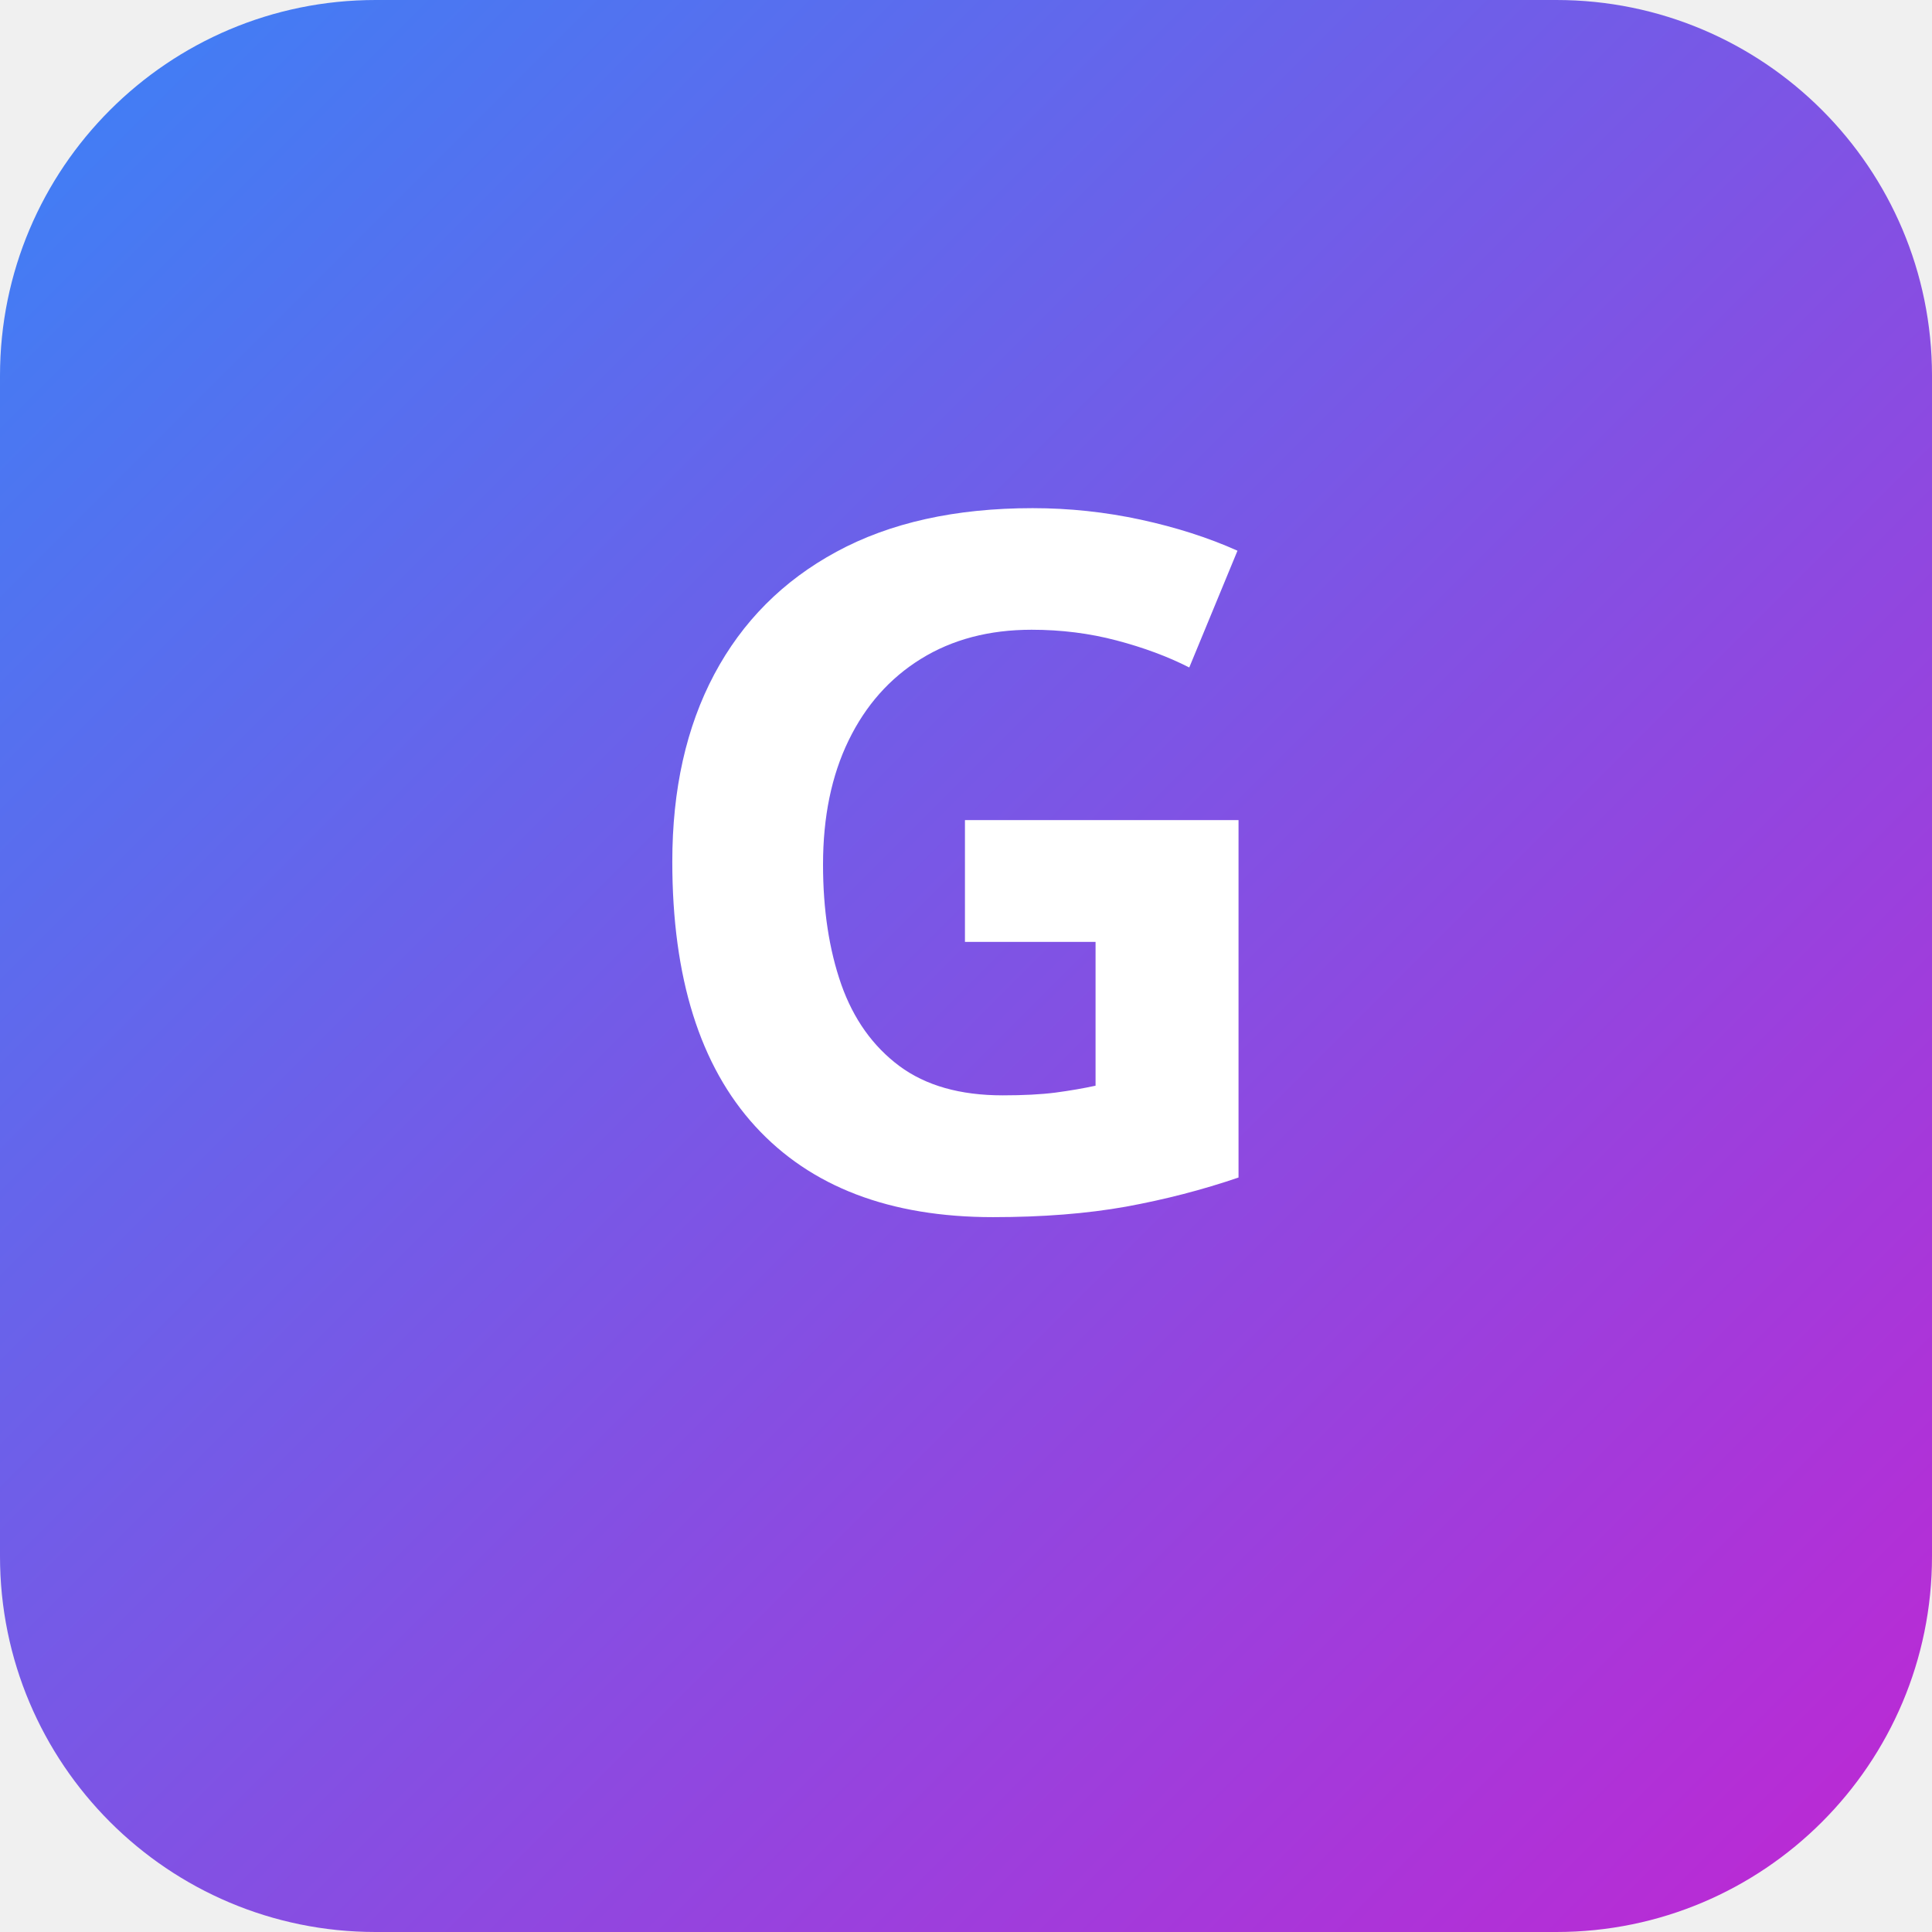
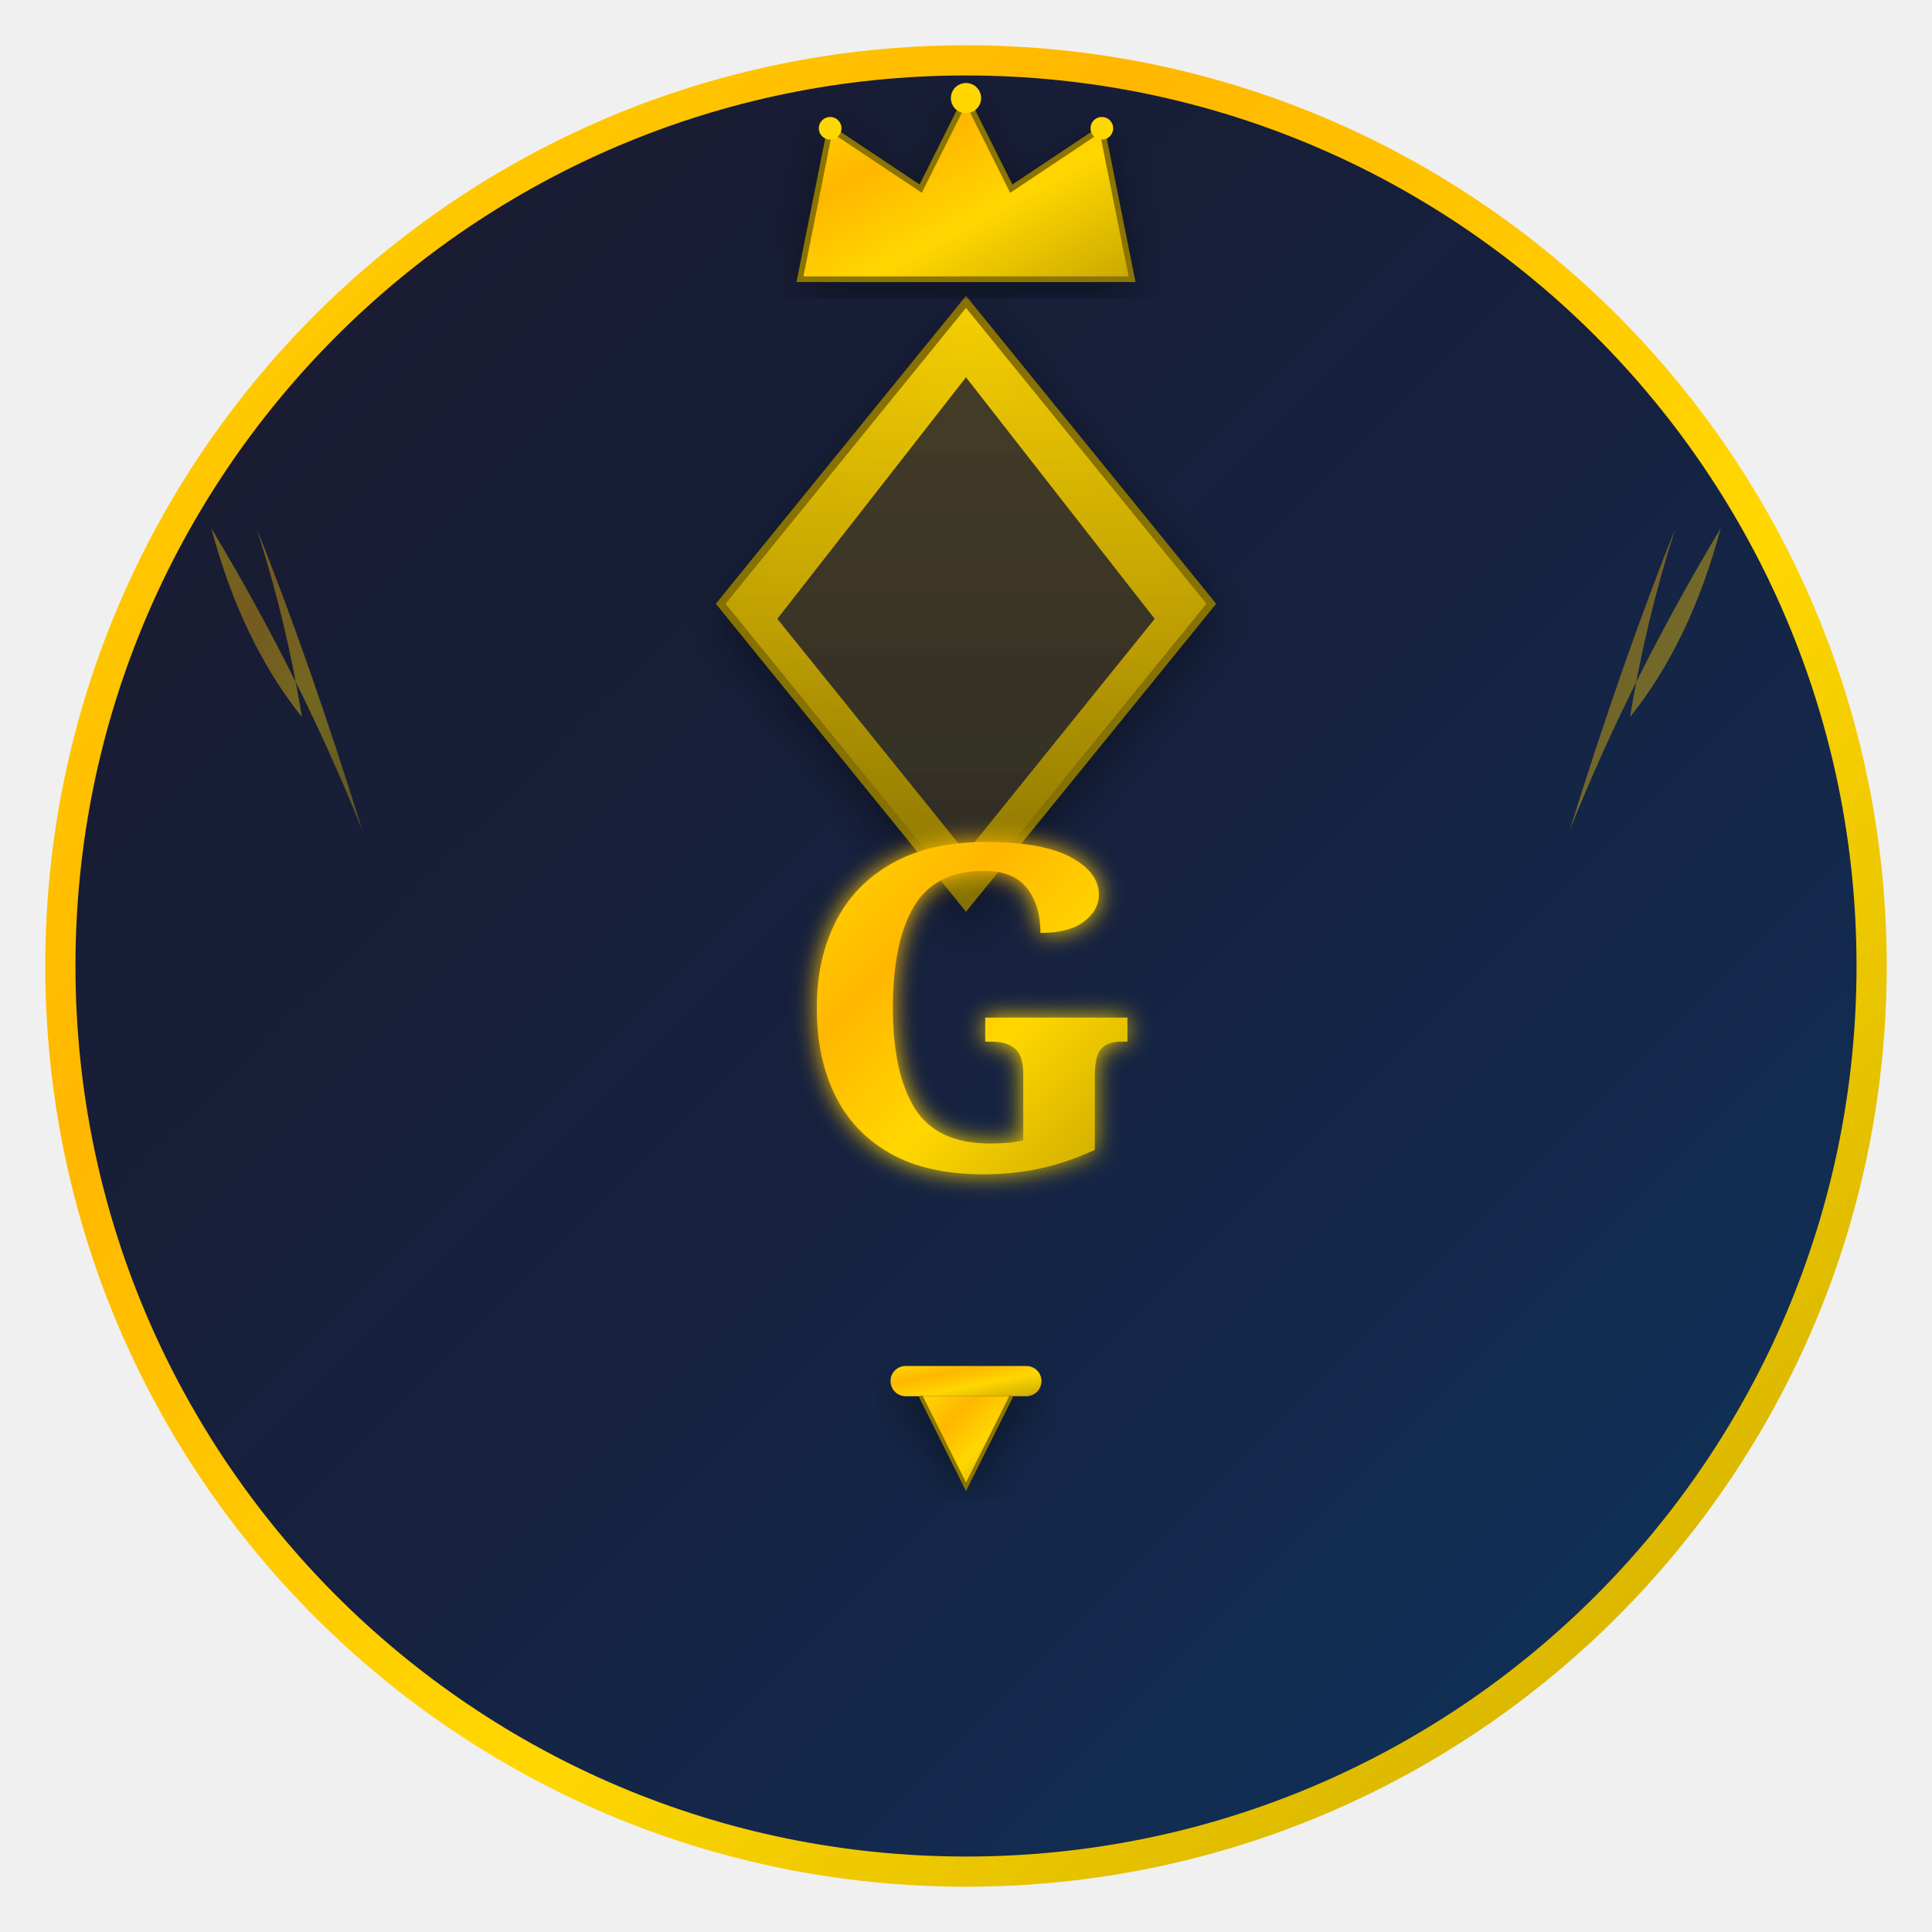
- <svg xmlns="http://www.w3.org/2000/svg" width="144" height="144" viewBox="0 0 144 144">
+ <svg xmlns="http://www.w3.org/2000/svg" viewBox="0 0 512 512" fill="none">
  <defs>
-     <linearGradient id="g" x1="0%" y1="0%" x2="100%" y2="100%">
-       <stop offset="0%" stop-color="#3b82f6" />
-       <stop offset="100%" stop-color="#c026d3" />
+     <linearGradient id="bg" x1="0" y1="0" x2="1" y2="1">
+       <stop offset="0%" stop-color="#1a1a2e" />
+       <stop offset="50%" stop-color="#16213e" />
+       <stop offset="100%" stop-color="#0f3460" />
    </linearGradient>
+     <linearGradient id="gold" x1="0" y1="0" x2="1" y2="1">
+       <stop offset="0%" stop-color="#ffd700" />
+       <stop offset="30%" stop-color="#ffb700" />
+       <stop offset="60%" stop-color="#ffd700" />
+       <stop offset="100%" stop-color="#c9a800" />
+     </linearGradient>
+     <linearGradient id="gold2" x1="0" y1="0" x2="0" y2="1">
+       <stop offset="0%" stop-color="#ffd700" />
+       <stop offset="50%" stop-color="#c9a800" />
+       <stop offset="100%" stop-color="#8b7500" />
+     </linearGradient>
+     <filter id="glow">
+       <feGaussianBlur stdDeviation="3" result="coloredBlur" />
+       <feMerge>
+         <feMergeNode in="coloredBlur" />
+         <feMergeNode in="SourceGraphic" />
+       </feMerge>
+     </filter>
+     <filter id="shadow">
+       <feDropShadow dx="0" dy="4" stdDeviation="6" flood-color="#000" flood-opacity="0.4" />
+     </filter>
  </defs>
-   <rect width="144" height="144" rx="28" fill="url(#g)" />
-   <text x="72" y="90" text-anchor="middle" fill="white" font-size="72" font-weight="bold" font-family="sans-serif">G</text>
+   <circle cx="256" cy="256" r="240" fill="url(#bg)" stroke="url(#gold)" stroke-width="8" />
+   <g transform="translate(256,180)" filter="url(#shadow)">
+     <path d="M0,-100 L65,-20 L0,60 L-65,-20 Z" fill="url(#gold2)" stroke="#8b7500" stroke-width="2" opacity="0.95" />
+     <path d="M0,-80 L50,-16 L0,46 L-50,-16 Z" fill="#1a1a2e" opacity="0.8" />
+   </g>
+   <text x="256" y="310" text-anchor="middle" font-family="Georgia,serif" font-size="120" font-weight="bold" fill="url(#gold)" filter="url(#glow)" letter-spacing="-4">G</text>
+   <g transform="translate(256,54)" filter="url(#shadow)">
+     <path d="M-44,20 L-36,-20 L-12,-4 L0,-28 L12,-4 L36,-20 L44,20 Z" fill="url(#gold)" stroke="#8b7500" stroke-width="1.5" />
+     <circle cx="0" cy="-28" r="4" fill="#ffd700" />
+     <circle cx="-36" cy="-20" r="3" fill="#ffd700" />
+     <circle cx="36" cy="-20" r="3" fill="#ffd700" />
+   </g>
+   <g transform="translate(256,370)" filter="url(#shadow)">
+     <rect x="-20" y="-8" width="40" height="8" rx="4" fill="url(#gold)" />
+     <path d="M-12,0 L0,24 L12,0" fill="url(#gold)" stroke="#8b7500" stroke-width="1" />
+   </g>
+   <path d="M96,220 Q80,180 56,140 Q64,170 80,190 Q76,165 68,140 Q82,175 96,220" fill="url(#gold)" opacity="0.4" />
+   <path d="M416,220 Q432,180 456,140 Q448,170 432,190 Q436,165 444,140 Q430,175 416,220" fill="url(#gold)" opacity="0.4" />
</svg>
